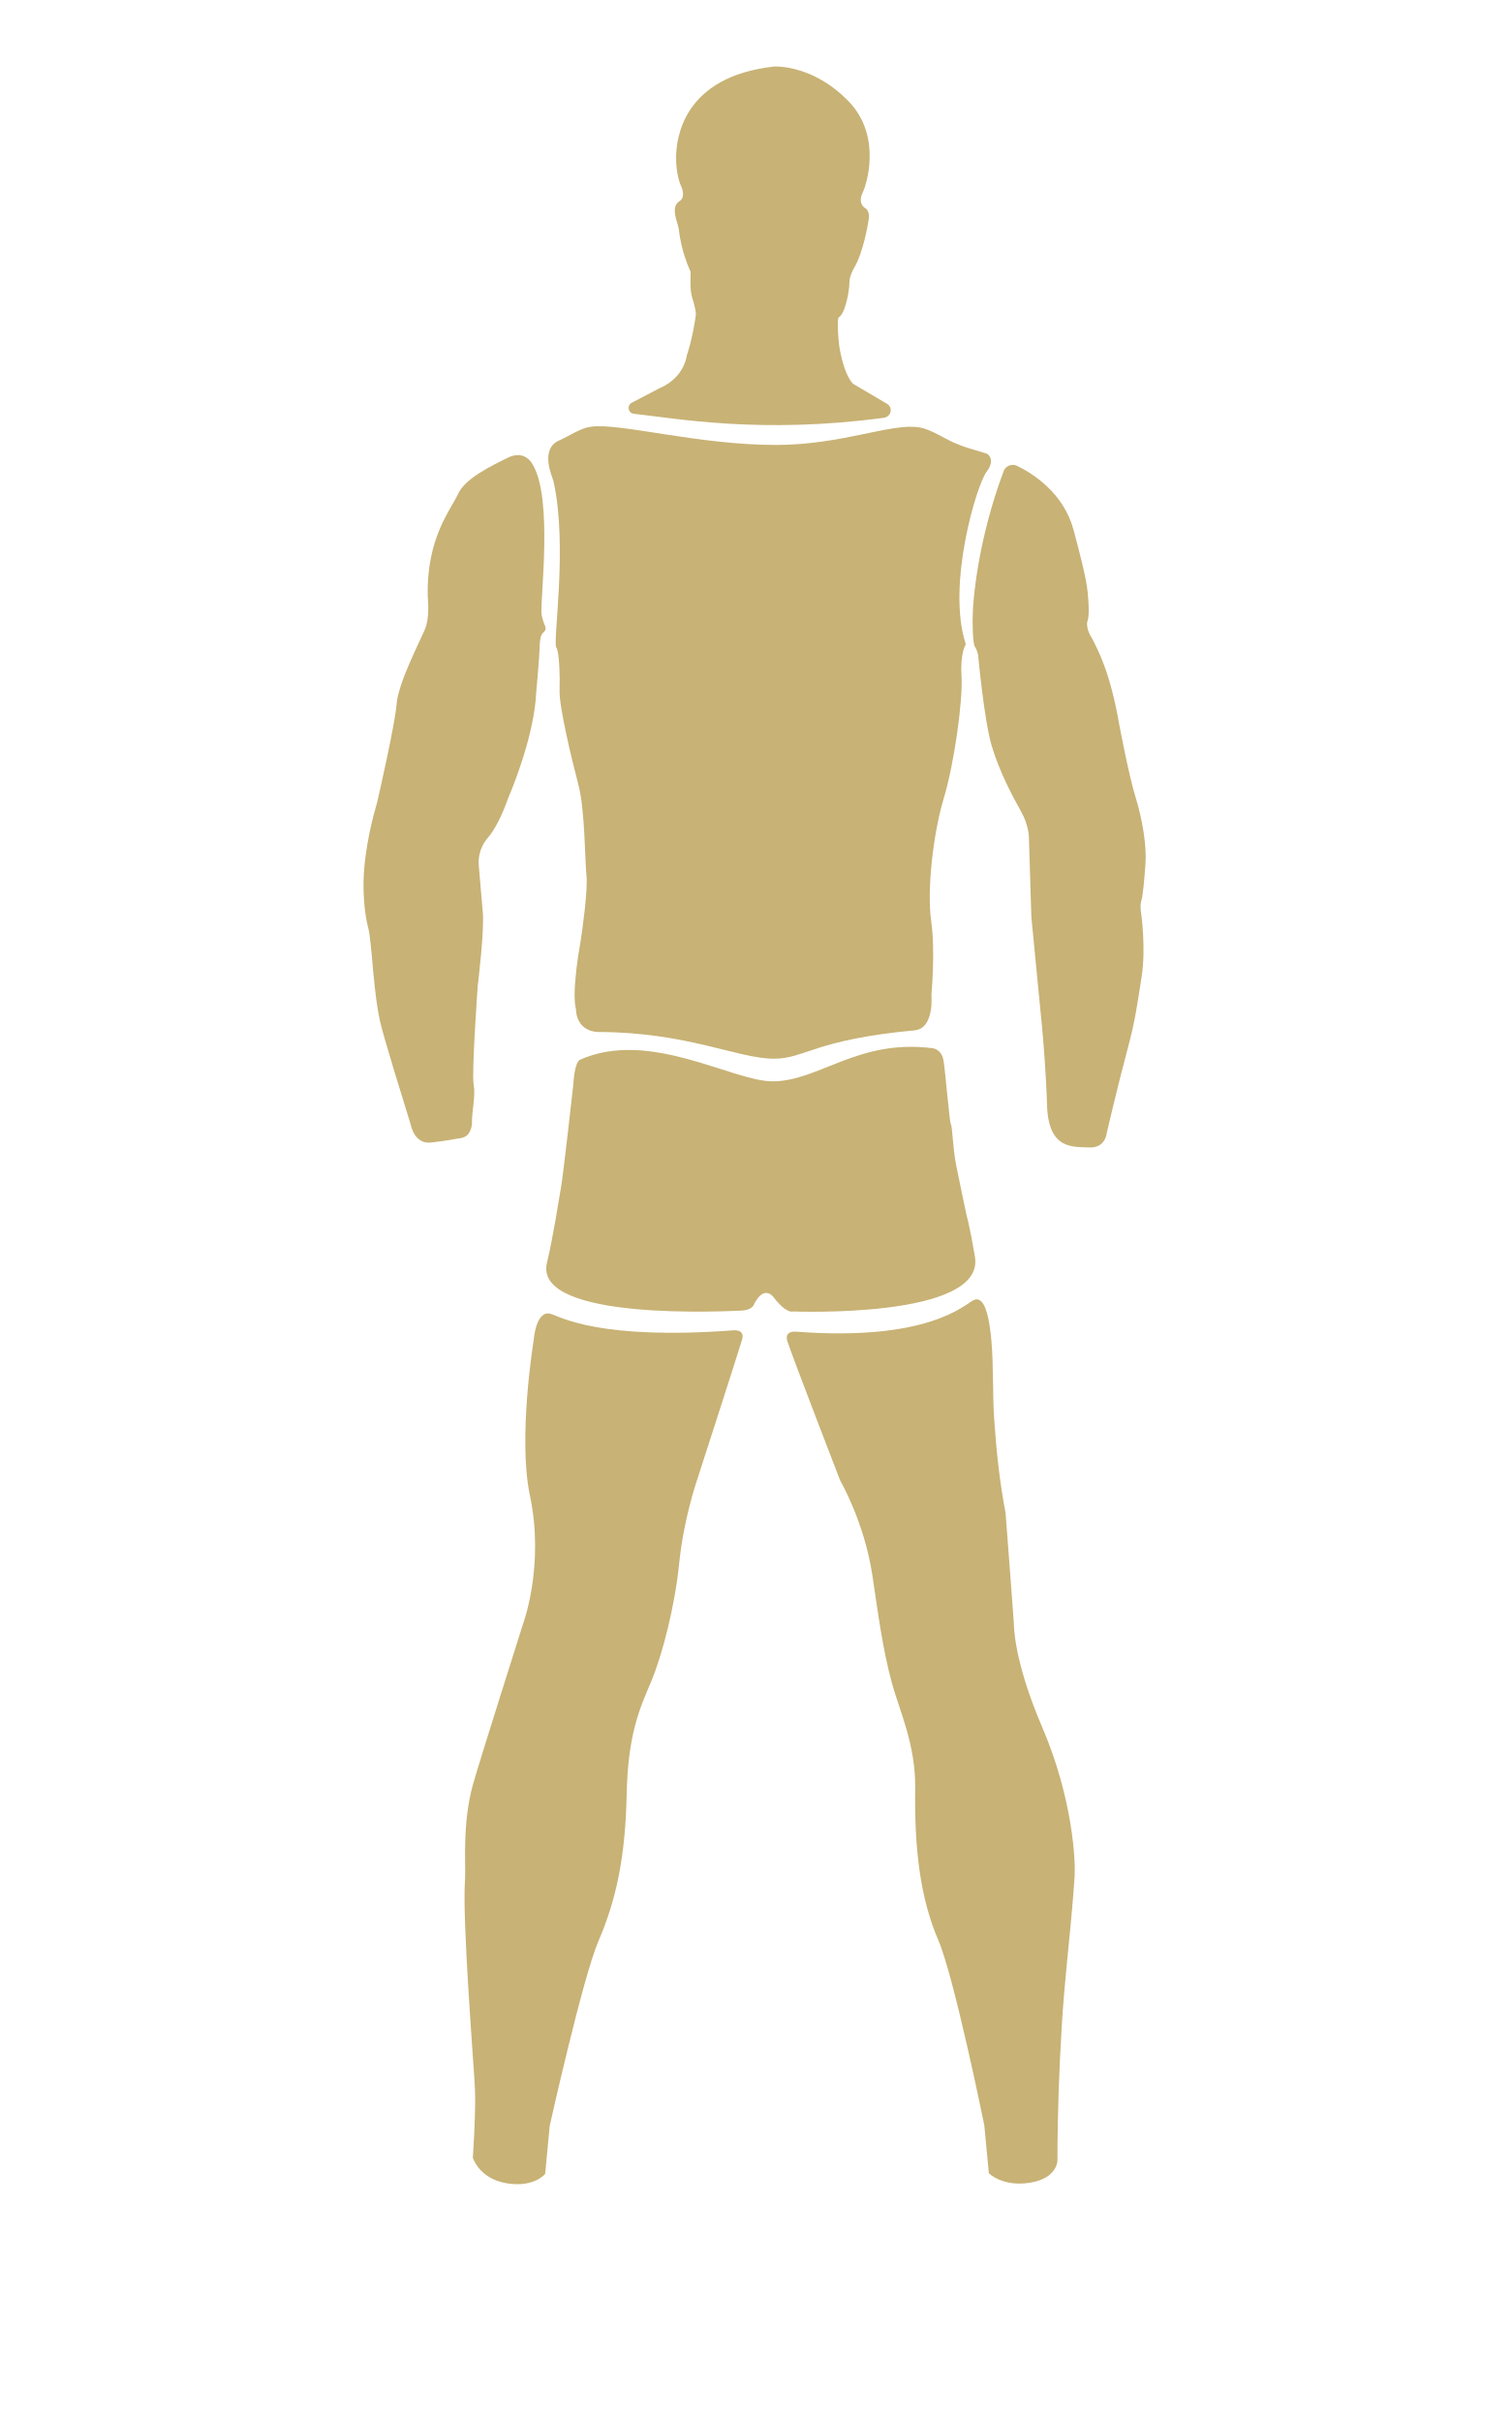
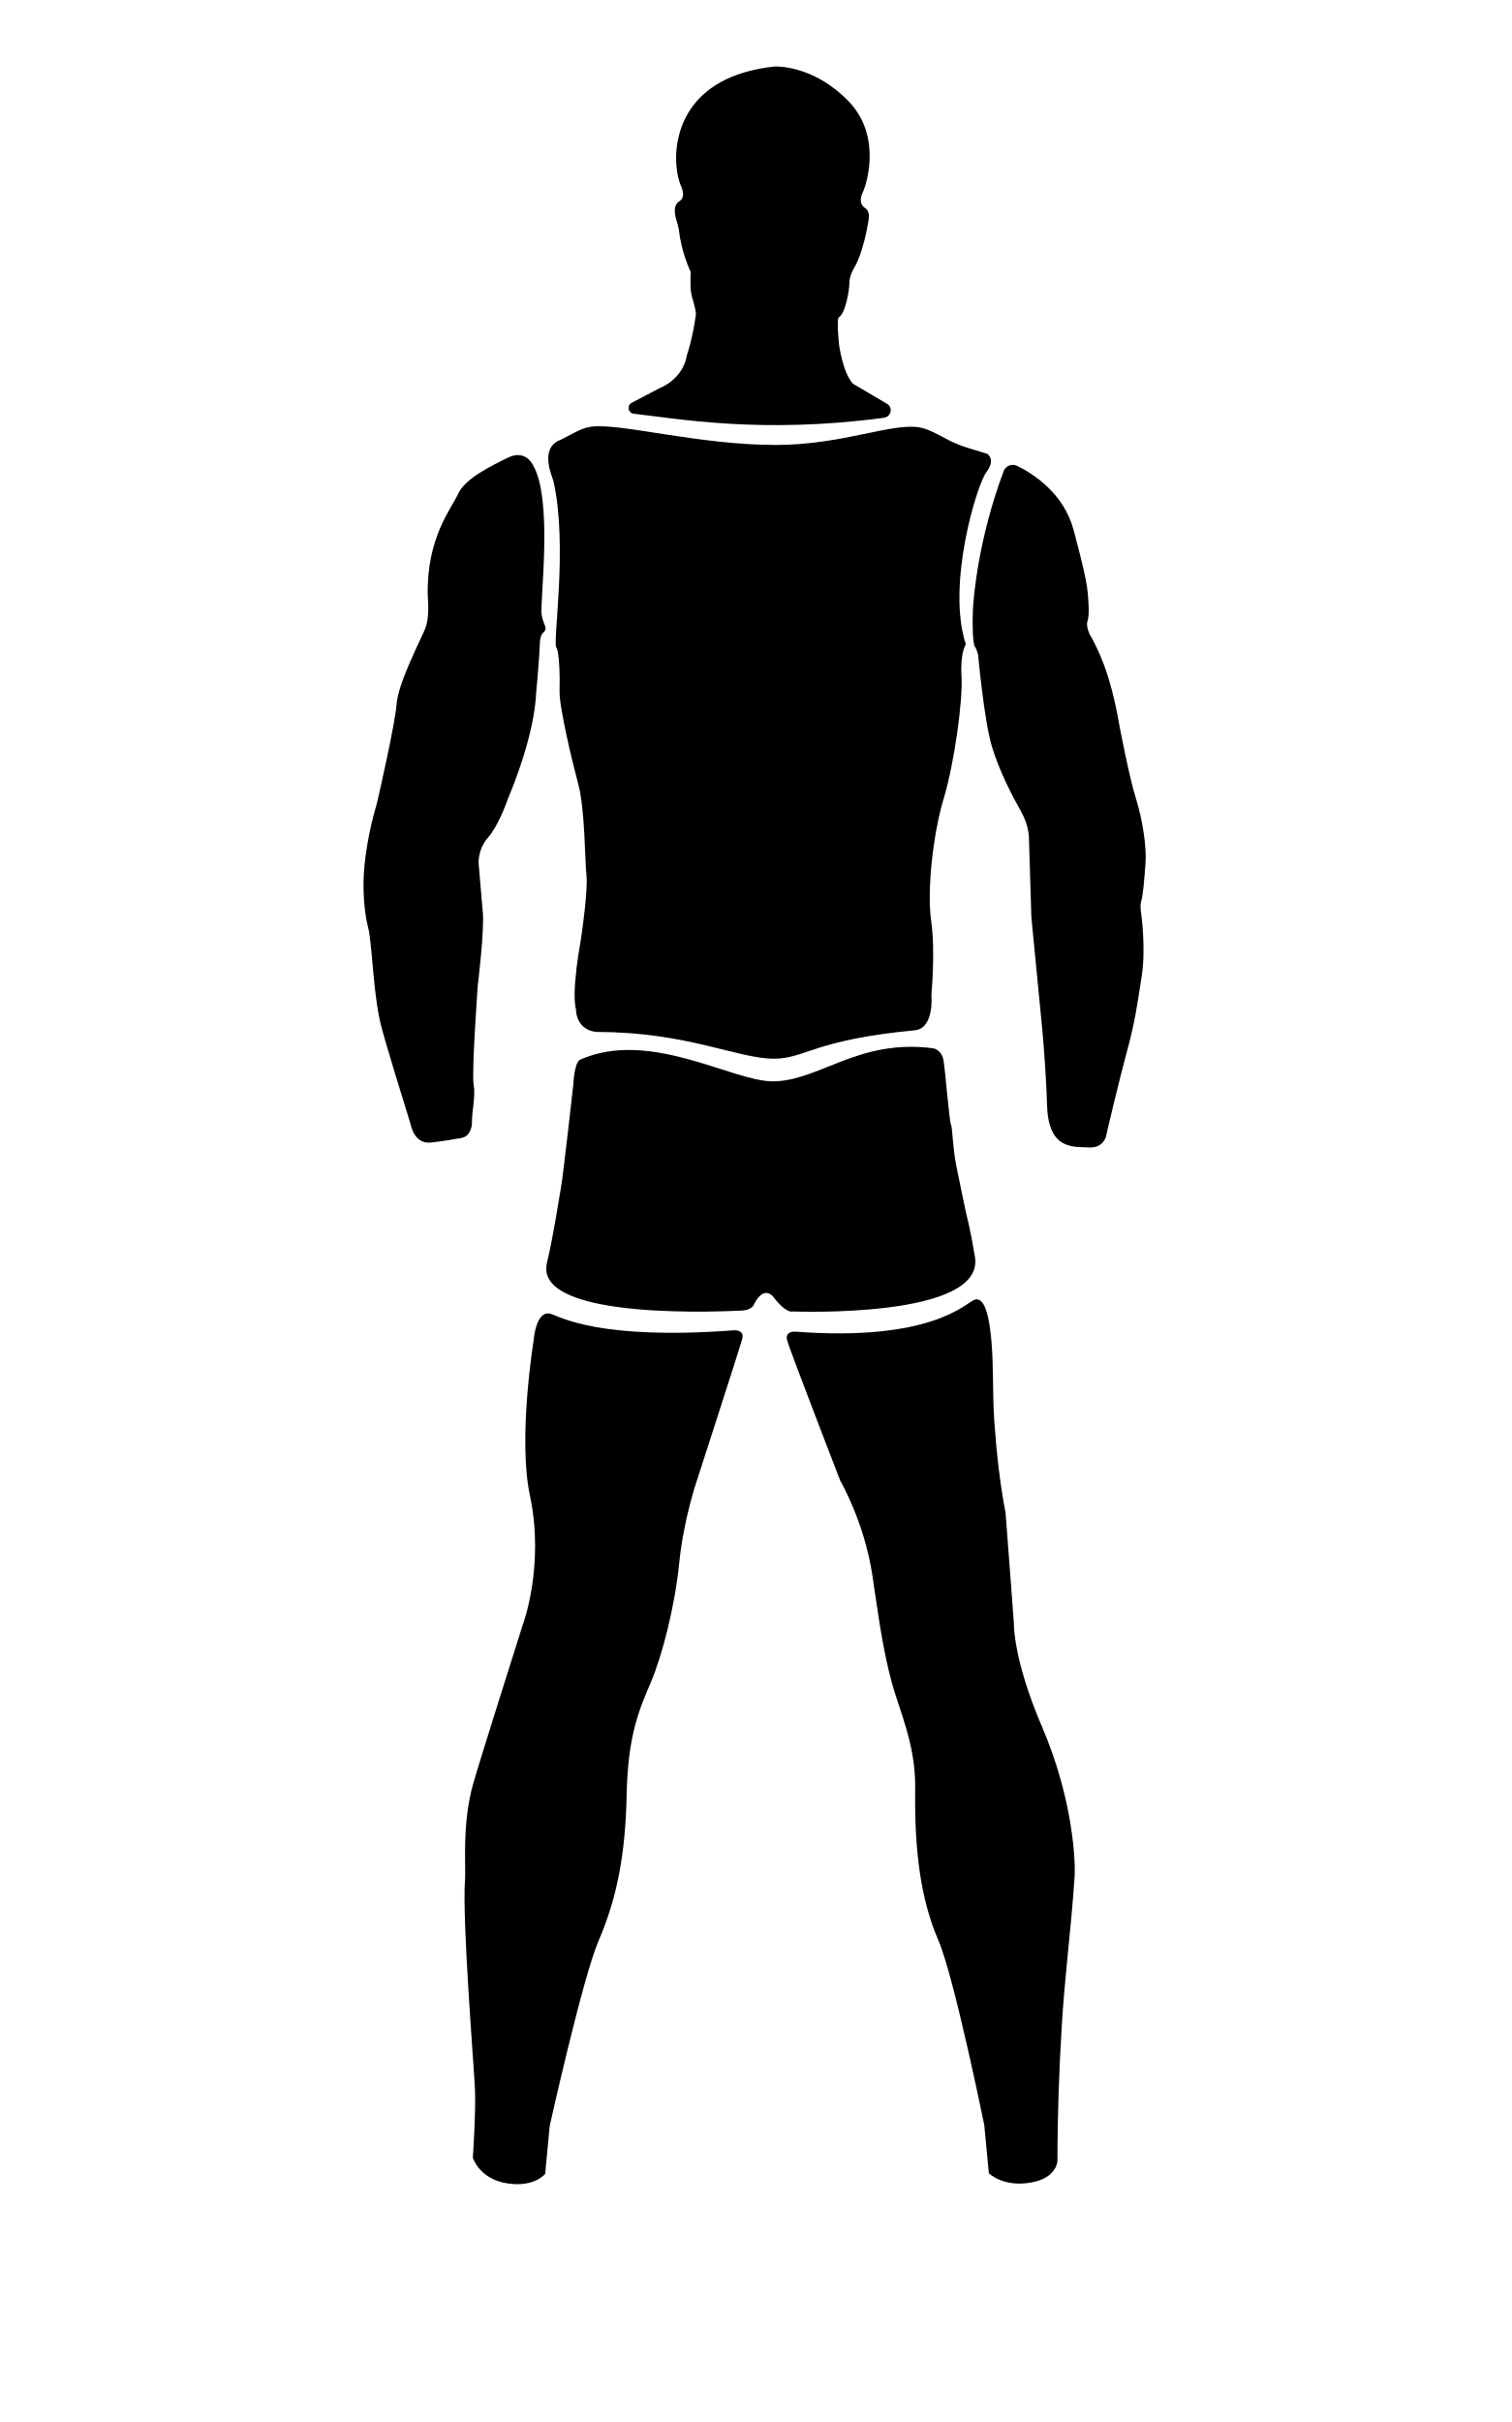
<svg xmlns="http://www.w3.org/2000/svg" version="1.1" viewBox="0 0 524.4 840">
  <defs>
-     <style>
-       .cls-1 {
-         fill: #c8b275;
-         mix-blend-mode: hard-light;
-         stroke-width: 0px;
-       }

-       .cls-2 {
-         isolation: isolate;
-       }
-     </style>
  </defs>
-   <g class="cls-2">
+   <g>
    <g id="Legs">
-       <path class="cls-1" d="M185.13,464.78s.76-10.83,6.09-9.06c3.3,1.09,17.13,9.13,63.22,5.66,0,0,4.01-.46,3,3.13s-15.78,49.23-15.78,49.23c0,0-4.51,13.15-6.04,28.3-1.53,15.15-5.85,31.88-9.73,41.12s-8.09,18.09-8.51,39.3c-.42,21.21-3.55,36.3-9.75,50.67-5.51,12.79-16.94,64.16-16.94,64.16l-1.58,16.65s-3.77,4.84-13.33,3.27c-9.56-1.56-11.76-8.86-11.76-8.86,0,0,1.11-15.85.73-24.05-.38-8.2-4.47-58.29-3.44-72.28.35-4.79-1.1-19.31,2.77-33.18,2.13-7.63,17.34-55.57,17.34-55.57,0,0,7.53-20.06,2.44-44.42-4.33-19.99,1.27-54.07,1.27-54.07Z" />
-       <path class="cls-1" d="M343.88,464.7c-.14-1.54-.32-3.07-.55-4.59-.43-2.85-1.73-11.09-5.63-9.19-3.12,1.52-15.53,14.41-61.62,10.93,0,0-4.01-.46-3,3.13s18.39,48.55,18.39,48.55c0,0,8.3,14.16,11.12,32.66,1.92,12.58,3.46,25.32,6.83,37.62,2.65,9.66,8.26,21.31,8.05,36.53-.3,21.22,1.83,38.21,8.03,52.58,5.51,12.79,15.94,64.16,15.94,64.16l1.58,16.65s4.77,4.84,14.33,3.27c9.56-1.56,9.47-7.75,9.47-7.75,0-15.74.57-31.48,1.53-47.19.92-15.14,2.8-30.18,3.99-45.29.16-2.03.31-4.05.44-6.08.31-4.79-.46-26.56-11.3-51.78-10.09-23.49-9.78-35.85-9.78-35.85,0,0-1.67-22.94-2.88-38.33-2.04-10.68-3.2-21.51-3.94-32.36-.62-9.09-.16-18.56-1-27.69Z" />
+       <path d="M185.13,464.78s.76-10.83,6.09-9.06c3.3,1.09,17.13,9.13,63.22,5.66,0,0,4.01-.46,3,3.13s-15.78,49.23-15.78,49.23c0,0-4.51,13.15-6.04,28.3-1.53,15.15-5.85,31.88-9.73,41.12s-8.09,18.09-8.51,39.3c-.42,21.21-3.55,36.3-9.75,50.67-5.51,12.79-16.94,64.16-16.94,64.16l-1.58,16.65s-3.77,4.84-13.33,3.27c-9.56-1.56-11.76-8.86-11.76-8.86,0,0,1.11-15.85.73-24.05-.38-8.2-4.47-58.29-3.44-72.28.35-4.79-1.1-19.31,2.77-33.18,2.13-7.63,17.34-55.57,17.34-55.57,0,0,7.53-20.06,2.44-44.42-4.33-19.99,1.27-54.07,1.27-54.07Z" />
+       <path d="M343.88,464.7c-.14-1.54-.32-3.07-.55-4.59-.43-2.85-1.73-11.09-5.63-9.19-3.12,1.52-15.53,14.41-61.62,10.93,0,0-4.01-.46-3,3.13s18.39,48.55,18.39,48.55c0,0,8.3,14.16,11.12,32.66,1.92,12.58,3.46,25.32,6.83,37.62,2.65,9.66,8.26,21.31,8.05,36.53-.3,21.22,1.83,38.21,8.03,52.58,5.51,12.79,15.94,64.16,15.94,64.16l1.58,16.65s4.77,4.84,14.33,3.27c9.56-1.56,9.47-7.75,9.47-7.75,0-15.74.57-31.48,1.53-47.19.92-15.14,2.8-30.18,3.99-45.29.16-2.03.31-4.05.44-6.08.31-4.79-.46-26.56-11.3-51.78-10.09-23.49-9.78-35.85-9.78-35.85,0,0-1.67-22.94-2.88-38.33-2.04-10.68-3.2-21.51-3.94-32.36-.62-9.09-.16-18.56-1-27.69Z" />
    </g>
    <g id="Buttocks">
-       <path class="cls-1" d="M198.88,376.09s.31-7.66,2.37-8.58c24.03-10.67,52.76,7.49,66.68,7.52,16.15.04,29.61-14.81,55.55-11.49,0,0,3.2.23,3.85,4.44s2.04,21.35,2.53,21.96.69,8.54,1.79,14.03c1.09,5.49,3.62,17.42,3.62,17.42,0,0,1.26,4.48,2.93,14.51,3.6,21.61-63.13,18.94-63.13,18.94,0,0-2.14,1.02-6.74-4.96,0,0-3.13-4.51-6.71,2.33,0,0-.36,2.26-4.88,2.35-1.84.04-71.88,4.08-67.01-16.56,2.36-9.98,3.94-21.03,4.8-25.71.86-4.68,4.35-36.2,4.35-36.2Z" />
+       <path d="M198.88,376.09s.31-7.66,2.37-8.58c24.03-10.67,52.76,7.49,66.68,7.52,16.15.04,29.61-14.81,55.55-11.49,0,0,3.2.23,3.85,4.44s2.04,21.35,2.53,21.96.69,8.54,1.79,14.03c1.09,5.49,3.62,17.42,3.62,17.42,0,0,1.26,4.48,2.93,14.51,3.6,21.61-63.13,18.94-63.13,18.94,0,0-2.14,1.02-6.74-4.96,0,0-3.13-4.51-6.71,2.33,0,0-.36,2.26-4.88,2.35-1.84.04-71.88,4.08-67.01-16.56,2.36-9.98,3.94-21.03,4.8-25.71.86-4.68,4.35-36.2,4.35-36.2Z" />
    </g>
    <g id="Back">
-       <path class="cls-1" d="M194.02,152.73c3.37-1.49,7.33-4.27,10.99-4.74,10.34-1.34,37.03,6.32,64.11,6.33,23.29,0,40.55-7.92,50.18-6.03,3.58.7,8.17,3.68,11.49,5.18,1.44.65,3.31,1.39,5.61,2.08l5.98,1.8s3.21,1.85-.18,6.33-13.94,39.37-7.16,59.78c0,0-2.01,2.74-1.5,11.08.51,8.34-2.49,30.16-6.18,42.4-3.68,12.24-5.86,31.78-4.35,42.42,1.52,10.64.08,25.7.08,25.7,0,0,1.14,11.63-5.81,12.28-34.89,3.27-38.02,9.83-48.79,9.84-12.6,0-29.99-9.18-60.82-9.26-3.69,0-7.73-2.22-7.9-8.07,0,0-.81-2.34-.24-9.38.57-7.04,1.48-11.54,1.95-14.51s2.51-17.52,1.96-22.37c-.55-4.85-.5-22.76-2.79-31.39-2.29-8.63-6.72-27.12-6.54-32.67s-.17-11.05-.53-12.97-.56-1.93-.56-1.93c-1.46-1.4,4.07-35.04-1.02-57.71-.31-1.4-4.99-11.11,2-14.19Z" />
+       <path d="M194.02,152.73c3.37-1.49,7.33-4.27,10.99-4.74,10.34-1.34,37.03,6.32,64.11,6.33,23.29,0,40.55-7.92,50.18-6.03,3.58.7,8.17,3.68,11.49,5.18,1.44.65,3.31,1.39,5.61,2.08l5.98,1.8s3.21,1.85-.18,6.33-13.94,39.37-7.16,59.78c0,0-2.01,2.74-1.5,11.08.51,8.34-2.49,30.16-6.18,42.4-3.68,12.24-5.86,31.78-4.35,42.42,1.52,10.64.08,25.7.08,25.7,0,0,1.14,11.63-5.81,12.28-34.89,3.27-38.02,9.83-48.79,9.84-12.6,0-29.99-9.18-60.82-9.26-3.69,0-7.73-2.22-7.9-8.07,0,0-.81-2.34-.24-9.38.57-7.04,1.48-11.54,1.95-14.51s2.51-17.52,1.96-22.37c-.55-4.85-.5-22.76-2.79-31.39-2.29-8.63-6.72-27.12-6.54-32.67s-.17-11.05-.53-12.97-.56-1.93-.56-1.93c-1.46-1.4,4.07-35.04-1.02-57.71-.31-1.4-4.99-11.11,2-14.19Z" />
    </g>
    <g id="Arms">
-       <path class="cls-1" d="M142.35,389.64c.23.75,1.31,7.06,6.95,6.64.64-.05,5.95-.71,9.06-1.33.68-.14,2.35-.14,3.57-1.12.8-.64,1.83-2.5,1.79-4.57-.08-3.68,1.32-9.07.58-13.15-.74-4.08,1.42-34.2,1.42-34.2,0,0,2.49-20.18,1.71-26.02l-1.37-16s-.61-5.03,3.26-9.45c3.32-3.79,6.04-11.06,6.75-13.06.13-.37.28-.74.43-1.11,1.47-3.46,8.89-21.59,9.51-36.23,0,0,1.09-11.29,1.28-17.34,0,0,.13-2.73,1.37-3.48,1.48-1.59-.07-1.96-.78-6.05-.71-4.12,4.2-40.49-3.21-52.22,0,0-2.52-5.16-8.5-2.21s-14.82,7.22-17.21,12.47c-2.37,5.2-11.03,15.28-10.58,35.34,0,.38.03.77.06,1.16.13,1.66.42,6.94-.93,10.29-1.63,4.03-9.35,18.72-9.93,26.15-.52,6.73-5.72,29.62-6.7,33.9-.1.42-.2.83-.33,1.24-.8,2.66-4.14,14.49-4.44,26.33,0,0-.27,8.78,1.55,15.91.2.78.37,1.57.48,2.37.21,1.53.55,4.34.85,7.72.45,5.15,1.29,15.6,2.81,22.45,1.34,6.03,8.62,29.28,10.55,35.55Z" />
-       <path class="cls-1" d="M348.11,163.47c.71-1.9,2.89-2.79,4.71-1.9,5.53,2.7,16.17,9.43,19.61,22.28,4.72,17.65,4.83,20.08,5.16,25.34.33,5.25-.46,6.53-.46,6.53,0,0-.46,2.38,1.59,5.52,1.99,3.93,6.32,11.43,9.56,30.19,0,0,3.31,17.62,5.68,25.21,2.37,7.59,3.83,16.94,3.4,22.82-.43,5.88-.88,11.16-1.45,12.95-.57,1.79-.02,4.63-.02,4.63,0,0,1.66,11.91.15,21.56-1.51,9.66-2.29,15.69-5.04,25.78-2.75,10.09-7.04,28.35-7.04,28.35,0,0-.28,5.54-6.23,5.23-5.52-.29-14.05.9-14.52-14.65-.32-10.67-1.31-22.8-1.74-27.12-.44-4.32-3.69-37.95-3.7-38.09s-.86-27.97-.86-27.97c0,0-.09-4.04-2.74-8.74s-7.51-13.72-10.17-22.76c-2.66-9.04-4.71-31.54-4.71-31.54,0,0-.42-1.86-1.12-2.82-.7-.96-.94-7.95-.68-12.83.24-4.66,1.92-24.67,10.64-47.97Z" />
+       <path d="M142.35,389.64c.23.75,1.31,7.06,6.95,6.64.64-.05,5.95-.71,9.06-1.33.68-.14,2.35-.14,3.57-1.12.8-.64,1.83-2.5,1.79-4.57-.08-3.68,1.32-9.07.58-13.15-.74-4.08,1.42-34.2,1.42-34.2,0,0,2.49-20.18,1.71-26.02l-1.37-16s-.61-5.03,3.26-9.45c3.32-3.79,6.04-11.06,6.75-13.06.13-.37.28-.74.43-1.11,1.47-3.46,8.89-21.59,9.51-36.23,0,0,1.09-11.29,1.28-17.34,0,0,.13-2.73,1.37-3.48,1.48-1.59-.07-1.96-.78-6.05-.71-4.12,4.2-40.49-3.21-52.22,0,0-2.52-5.16-8.5-2.21s-14.82,7.22-17.21,12.47c-2.37,5.2-11.03,15.28-10.58,35.34,0,.38.03.77.06,1.16.13,1.66.42,6.94-.93,10.29-1.63,4.03-9.35,18.72-9.93,26.15-.52,6.73-5.72,29.62-6.7,33.9-.1.42-.2.83-.33,1.24-.8,2.66-4.14,14.49-4.44,26.33,0,0-.27,8.78,1.55,15.91.2.78.37,1.57.48,2.37.21,1.53.55,4.34.85,7.72.45,5.15,1.29,15.6,2.81,22.45,1.34,6.03,8.62,29.28,10.55,35.55Z" />
+       <path d="M348.11,163.47c.71-1.9,2.89-2.79,4.71-1.9,5.53,2.7,16.17,9.43,19.61,22.28,4.72,17.65,4.83,20.08,5.16,25.34.33,5.25-.46,6.53-.46,6.53,0,0-.46,2.38,1.59,5.52,1.99,3.93,6.32,11.43,9.56,30.19,0,0,3.31,17.62,5.68,25.21,2.37,7.59,3.83,16.94,3.4,22.82-.43,5.88-.88,11.16-1.45,12.95-.57,1.79-.02,4.63-.02,4.63,0,0,1.66,11.91.15,21.56-1.51,9.66-2.29,15.69-5.04,25.78-2.75,10.09-7.04,28.35-7.04,28.35,0,0-.28,5.54-6.23,5.23-5.52-.29-14.05.9-14.52-14.65-.32-10.67-1.31-22.8-1.74-27.12-.44-4.32-3.69-37.95-3.7-38.09s-.86-27.97-.86-27.97c0,0-.09-4.04-2.74-8.74s-7.51-13.72-10.17-22.76c-2.66-9.04-4.71-31.54-4.71-31.54,0,0-.42-1.86-1.12-2.82-.7-.96-.94-7.95-.68-12.83.24-4.66,1.92-24.67,10.64-47.97Z" />
    </g>
    <g id="Head">
-       <path class="cls-1" d="M268.73,23.06s.1,0,.3,0c2.01-.02,13.99.38,25.27,12,12.36,12.74,5.47,30.49,5.47,30.49l-.69,1.68s-1.62,3.09,1.01,4.95c0,0,1.73.69,1.25,3.97s-2.19,11.69-4.77,16.24c0,0-1.97,3.13-1.93,5.67s-1.34,10.67-3.76,12.09c0,0-.69.88.18,9.42,0,0,1.27,9.71,4.82,13.51l11.82,6.97c2.19,1.29,1.42,4.51-1.1,4.85-42.72,5.71-71.74.24-86.74-1.4-1.99-.22-2.49-2.89-.71-3.82l9.8-5.13s7.92-2.89,9.33-11.38c0,0,1.91-5.36,3.1-13.92,0,0,.2-.8-.68-4.01s-1.35-3.29-1.12-10.95c0,0-1.86-3.8-3.07-8.92s-.68-4.9-1.41-7.43-2.2-6.44.69-8.22c2.39-1.64.3-5.56.3-5.56,0,0-1.63-3.71-1.56-9.73.08-6.02,2.1-27.99,34.32-31.38" />
+       <path d="M268.73,23.06s.1,0,.3,0c2.01-.02,13.99.38,25.27,12,12.36,12.74,5.47,30.49,5.47,30.49l-.69,1.68s-1.62,3.09,1.01,4.95c0,0,1.73.69,1.25,3.97s-2.19,11.69-4.77,16.24c0,0-1.97,3.13-1.93,5.67s-1.34,10.67-3.76,12.09c0,0-.69.88.18,9.42,0,0,1.27,9.71,4.82,13.51l11.82,6.97c2.19,1.29,1.42,4.51-1.1,4.85-42.72,5.71-71.74.24-86.74-1.4-1.99-.22-2.49-2.89-.71-3.82l9.8-5.13s7.92-2.89,9.33-11.38c0,0,1.91-5.36,3.1-13.92,0,0,.2-.8-.68-4.01s-1.35-3.29-1.12-10.95c0,0-1.86-3.8-3.07-8.92s-.68-4.9-1.41-7.43-2.2-6.44.69-8.22c2.39-1.64.3-5.56.3-5.56,0,0-1.63-3.71-1.56-9.73.08-6.02,2.1-27.99,34.32-31.38" />
    </g>
  </g>
</svg>
